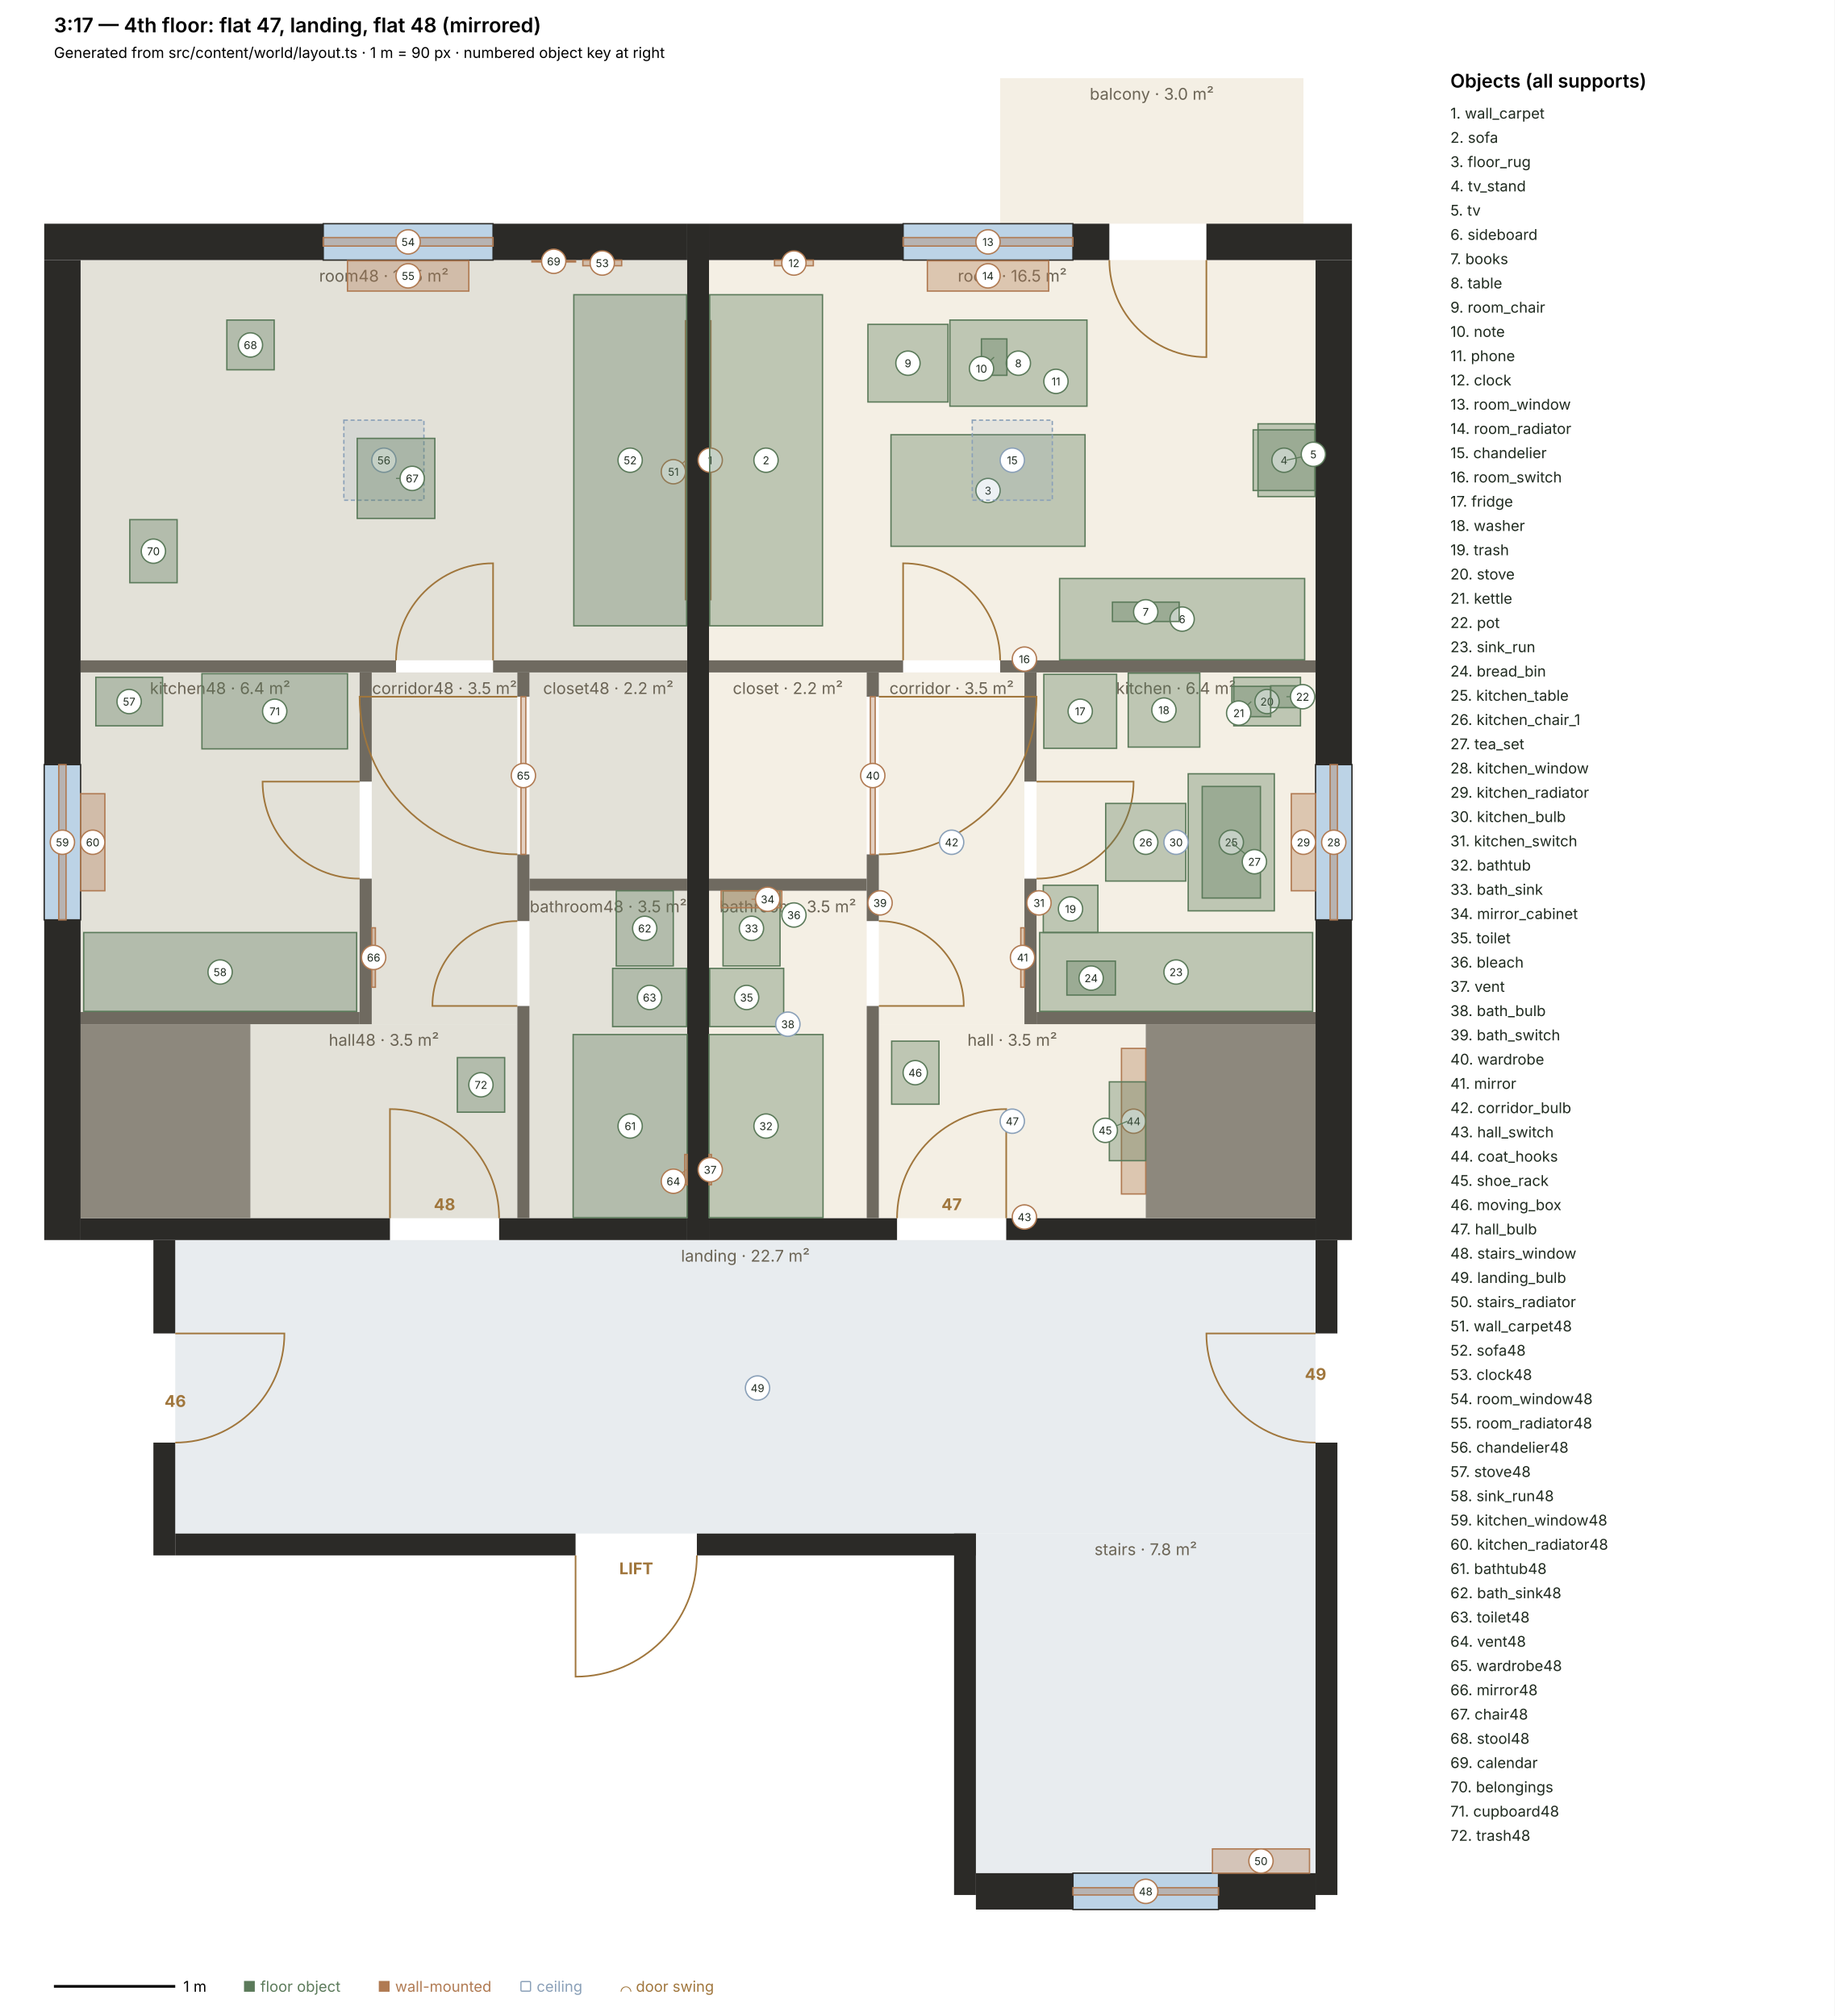
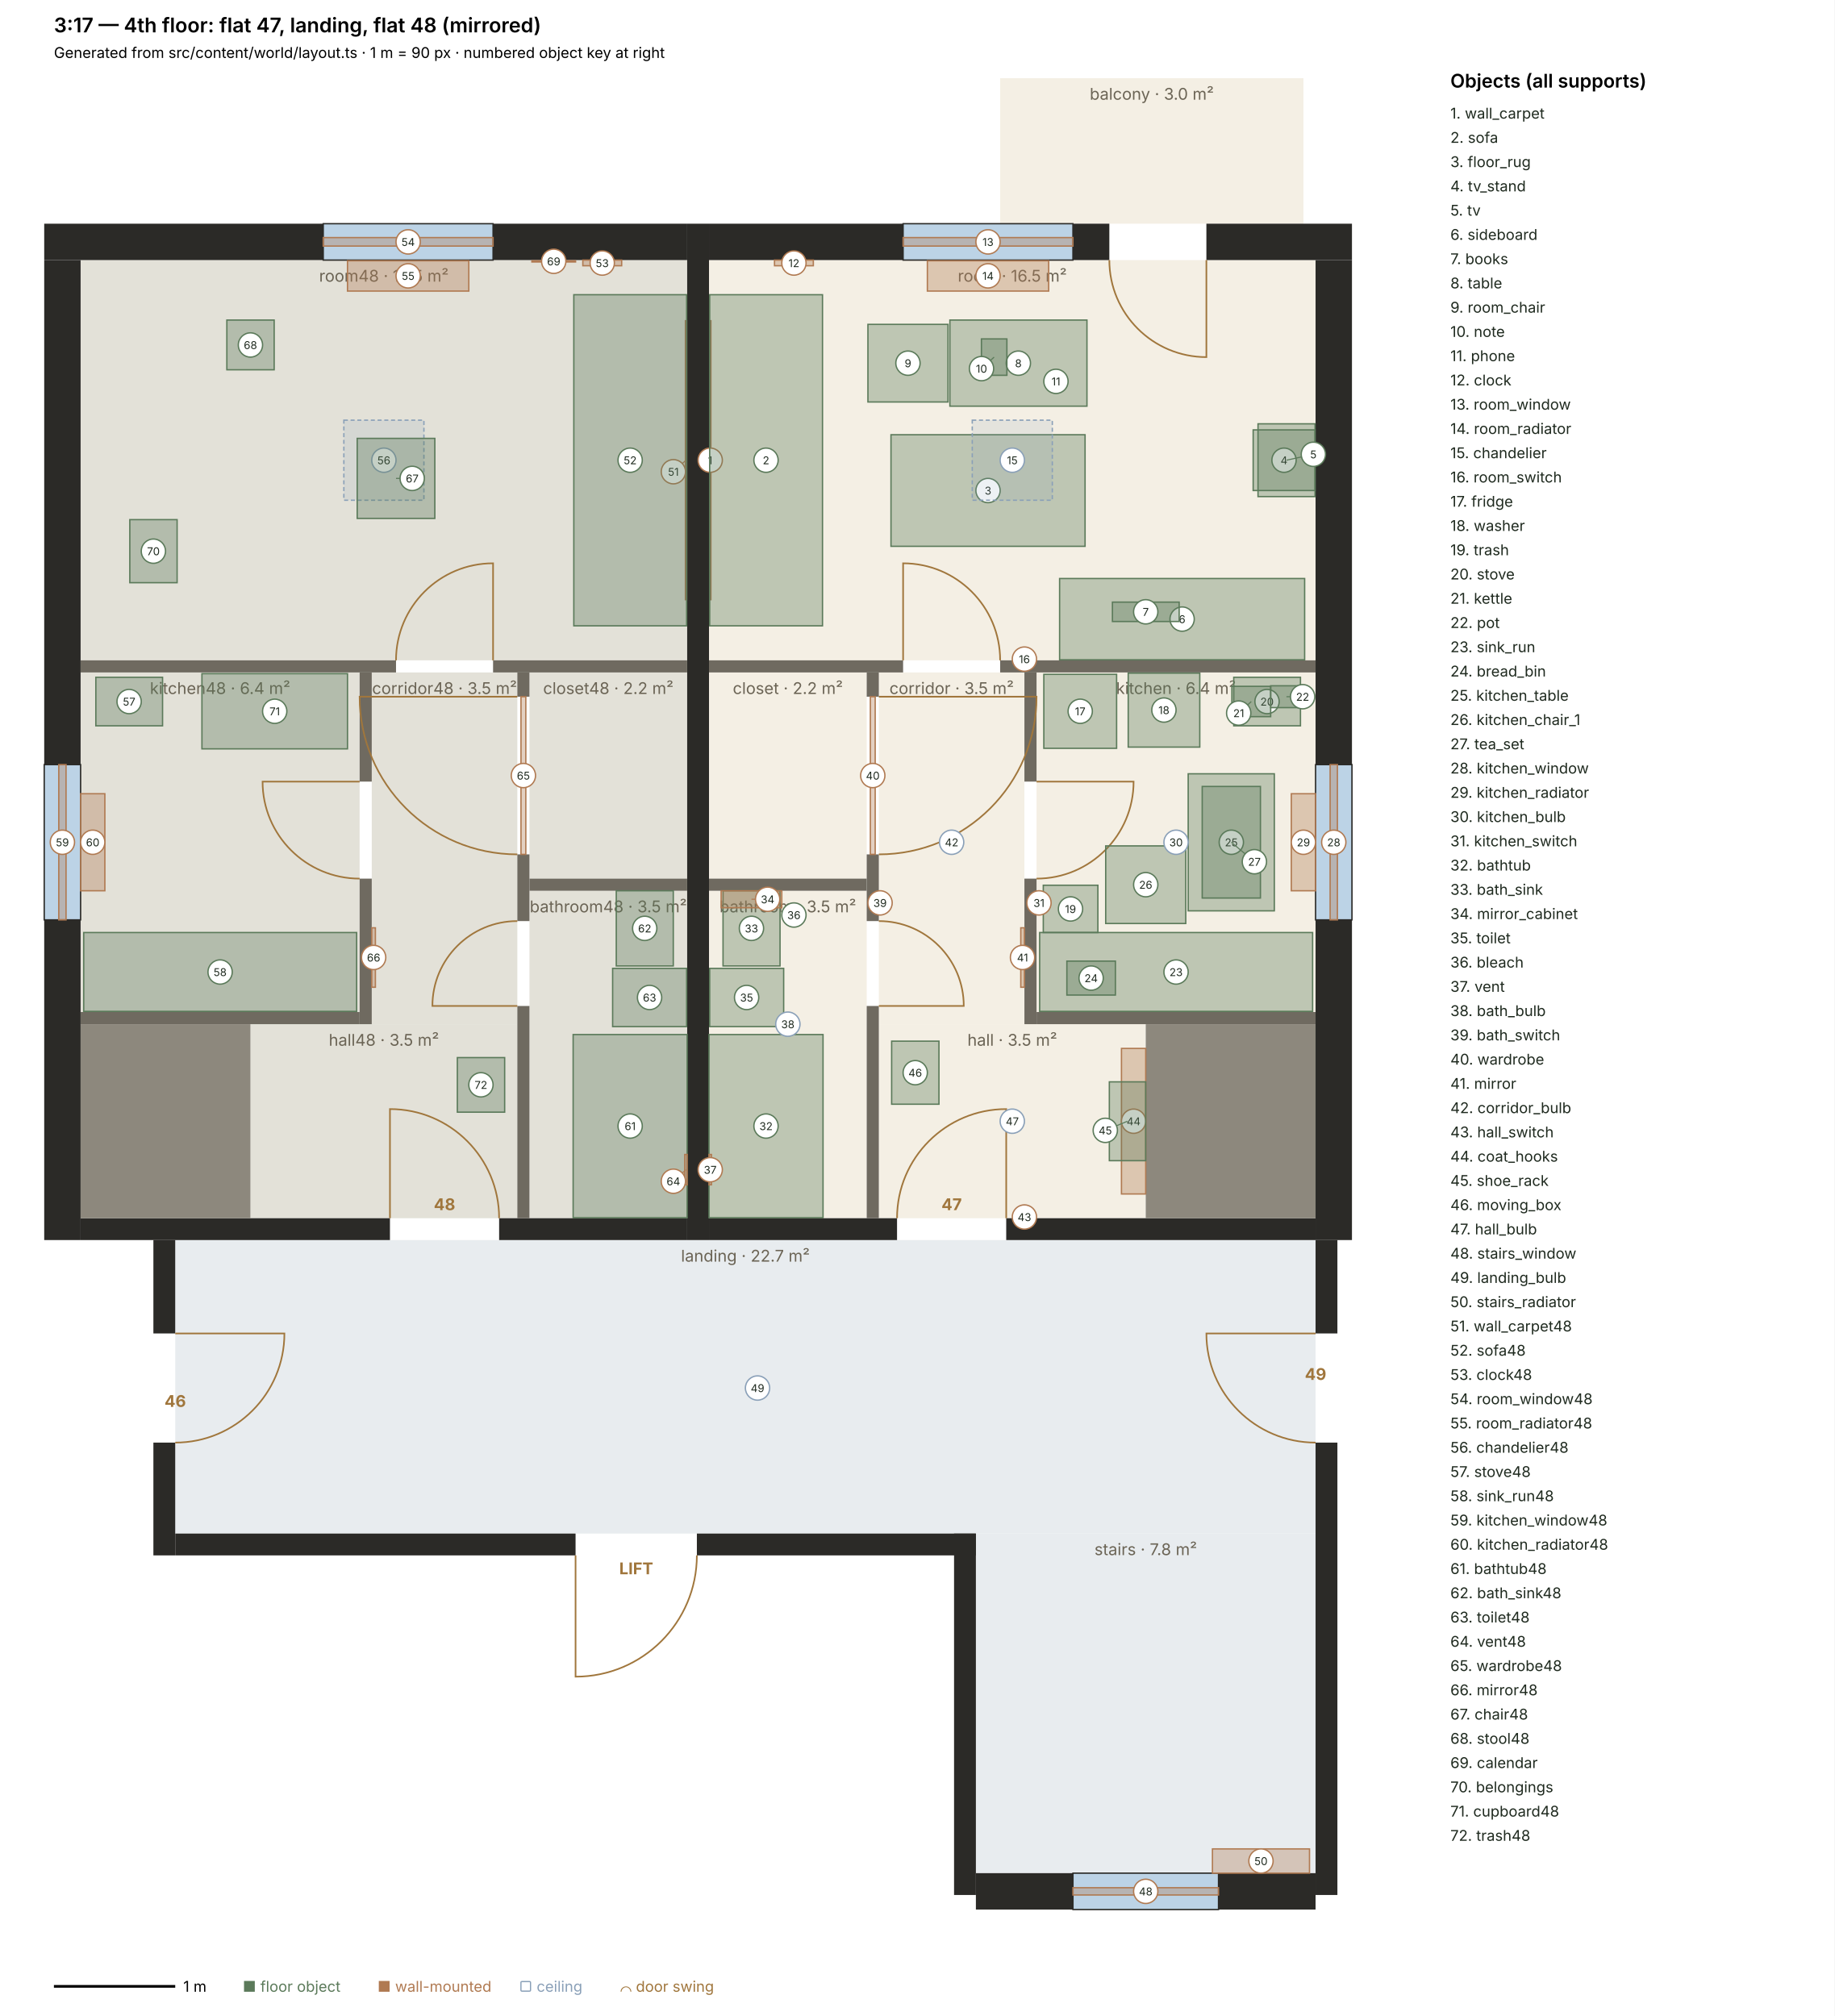
<svg xmlns="http://www.w3.org/2000/svg" width="1361" height="1496" viewBox="0 0 1361 1496" font-family="Inter, Arial, sans-serif">
  <rect width="100%" height="100%" fill="#ffffff" />
  <text x="40" y="24" font-size="15" font-weight="600">3:17 — 4th floor: flat 47, landing, flat 48 (mirrored)</text>
  <text x="40" y="43" font-size="11">Generated from src/content/world/layout.ts · 1 m = 90 px · numbered object key at right</text>
  <rect x="526" y="193" width="450" height="297" fill="#f4efe4" stroke="none" />
  <text x="751" y="209" font-size="12" text-anchor="middle" fill="#6b6455">room · 16.5 m²</text>
  <rect x="769" y="499" width="207" height="252" fill="#f4efe4" stroke="none" />
  <text x="872.5" y="515" font-size="12" text-anchor="middle" fill="#6b6455">kitchen · 6.4 m²</text>
  <rect x="526" y="661" width="117" height="243" fill="#f4efe4" stroke="none" />
  <text x="584.5" y="677" font-size="12" text-anchor="middle" fill="#6b6455">bathroom · 3.5 m²</text>
  <rect x="652" y="499" width="108" height="261" fill="#f4efe4" stroke="none" />
  <text x="706" y="515" font-size="12" text-anchor="middle" fill="#6b6455">corridor · 3.5 m²</text>
  <rect x="652" y="760" width="198" height="144" fill="#f4efe4" stroke="none" />
  <text x="751" y="776" font-size="12" text-anchor="middle" fill="#6b6455">hall · 3.5 m²</text>
  <rect x="526" y="499" width="117" height="153" fill="#f4efe4" stroke="none" />
  <text x="584.5" y="515" font-size="12" text-anchor="middle" fill="#6b6455">closet · 2.2 m²</text>
  <rect x="742" y="58" width="225" height="108" fill="#f4efe4" stroke="none" />
  <text x="854.5" y="74" font-size="12" text-anchor="middle" fill="#6b6455">balcony · 3.0 m²</text>
  <rect x="130" y="920.2" width="846" height="217.8" fill="#e8ecef" stroke="none" />
  <text x="553" y="936.2" font-size="12" text-anchor="middle" fill="#6b6455">landing · 22.7 m²</text>
  <rect x="724" y="1138" width="252" height="252" fill="#e8ecef" stroke="none" />
  <text x="850" y="1154" font-size="12" text-anchor="middle" fill="#6b6455">stairs · 7.8 m²</text>
  <rect x="59.8" y="193" width="450" height="297" fill="#e3e1d8" stroke="none" />
  <text x="284.8" y="209" font-size="12" text-anchor="middle" fill="#6b6455">room48 · 16.5 m²</text>
  <rect x="59.8" y="499" width="207" height="252" fill="#e3e1d8" stroke="none" />
  <text x="163.3" y="515" font-size="12" text-anchor="middle" fill="#6b6455">kitchen48 · 6.4 m²</text>
  <rect x="392.8" y="661" width="117" height="243" fill="#e3e1d8" stroke="none" />
  <text x="451.3" y="677" font-size="12" text-anchor="middle" fill="#6b6455">bathroom48 · 3.5 m²</text>
  <rect x="275.8" y="499" width="108" height="261" fill="#e3e1d8" stroke="none" />
  <text x="329.8" y="515" font-size="12" text-anchor="middle" fill="#6b6455">corridor48 · 3.5 m²</text>
  <rect x="185.8" y="760" width="198" height="144" fill="#e3e1d8" stroke="none" />
  <text x="284.8" y="776" font-size="12" text-anchor="middle" fill="#6b6455">hall48 · 3.5 m²</text>
  <rect x="392.8" y="499" width="117" height="153" fill="#e3e1d8" stroke="none" />
  <text x="451.3" y="515" font-size="12" text-anchor="middle" fill="#6b6455">closet48 · 2.2 m²</text>
  <rect x="526" y="166" width="144" height="27" fill="#2b2a27" />
  <rect x="670" y="166" width="126" height="27" fill="#2b2a27" />
  <rect x="796" y="166" width="27" height="27" fill="#2b2a27" />
  <rect x="895" y="166" width="108" height="27" fill="#2b2a27" />
  <rect x="670" y="166" width="126" height="27" fill="#bcd3e6" stroke="#2b2a27" stroke-width="1" />
  <rect x="509.8" y="166" width="16.2" height="754.2" fill="#2b2a27" />
  <rect x="976" y="193" width="27" height="374.4" fill="#2b2a27" />
  <rect x="976" y="567.4" width="27" height="115.2" fill="#2b2a27" />
  <rect x="976" y="682.6" width="27" height="237.6" fill="#2b2a27" />
  <rect x="976" y="567.4" width="27" height="115.2" fill="#bcd3e6" stroke="#2b2a27" stroke-width="1" />
  <rect x="526" y="904" width="139.5" height="16.2" fill="#2b2a27" />
  <rect x="746.5" y="904" width="229.5" height="16.2" fill="#2b2a27" />
  <rect x="526" y="490" width="144" height="9" fill="#6f6a60" />
  <rect x="742" y="490" width="234" height="9" fill="#6f6a60" />
  <rect x="643" y="499" width="9" height="18" fill="#6f6a60" />
  <rect x="643" y="634" width="9" height="49.5" fill="#6f6a60" />
  <rect x="643" y="746.5" width="9" height="157.5" fill="#6f6a60" />
  <rect x="760" y="499" width="9" height="81" fill="#6f6a60" />
  <rect x="760" y="652" width="9" height="108" fill="#6f6a60" />
  <rect x="526" y="652" width="117" height="9" fill="#6f6a60" />
  <rect x="769" y="751" width="207" height="9" fill="#6f6a60" />
  <rect x="850" y="760" width="126" height="144" fill="#8d887d" />
  <rect x="130" y="1138" width="297" height="16.2" fill="#2b2a27" />
  <rect x="517" y="1138" width="207" height="16.2" fill="#2b2a27" />
  <rect x="113.8" y="920.2" width="16.2" height="69.3" fill="#2b2a27" />
  <rect x="113.8" y="1070.5" width="16.2" height="83.7" fill="#2b2a27" />
  <rect x="707.8" y="1138" width="16.2" height="268.2" fill="#2b2a27" />
  <rect x="976" y="920.2" width="16.2" height="69.3" fill="#2b2a27" />
  <rect x="976" y="1070.5" width="16.2" height="335.7" fill="#2b2a27" />
  <rect x="724" y="1390" width="72" height="27" fill="#2b2a27" />
  <rect x="796" y="1390" width="108" height="27" fill="#2b2a27" />
  <rect x="904" y="1390" width="72" height="27" fill="#2b2a27" />
  <rect x="796" y="1390" width="108" height="27" fill="#bcd3e6" stroke="#2b2a27" stroke-width="1" />
  <rect x="32.8" y="193" width="27" height="374.4" fill="#2b2a27" />
  <rect x="32.8" y="567.4" width="27" height="115.2" fill="#2b2a27" />
  <rect x="32.8" y="682.6" width="27" height="237.6" fill="#2b2a27" />
  <rect x="32.8" y="567.4" width="27" height="115.2" fill="#bcd3e6" stroke="#2b2a27" stroke-width="1" />
  <rect x="59.8" y="904" width="229.5" height="16.2" fill="#2b2a27" />
  <rect x="370.3" y="904" width="139.5" height="16.2" fill="#2b2a27" />
  <rect x="59.8" y="490" width="234" height="9" fill="#6f6a60" />
  <rect x="365.8" y="490" width="144" height="9" fill="#6f6a60" />
  <rect x="383.8" y="499" width="9" height="18" fill="#6f6a60" />
  <rect x="383.8" y="634" width="9" height="49.5" fill="#6f6a60" />
  <rect x="383.8" y="746.5" width="9" height="157.5" fill="#6f6a60" />
  <rect x="266.8" y="499" width="9" height="81" fill="#6f6a60" />
  <rect x="266.8" y="652" width="9" height="108" fill="#6f6a60" />
  <rect x="392.8" y="652" width="117" height="9" fill="#6f6a60" />
  <rect x="59.8" y="751" width="207" height="9" fill="#6f6a60" />
  <rect x="59.8" y="760" width="126" height="144" fill="#8d887d" />
  <rect x="32.8" y="166" width="207" height="27" fill="#2b2a27" />
  <rect x="239.8" y="166" width="126" height="27" fill="#2b2a27" />
  <rect x="365.8" y="166" width="144" height="27" fill="#2b2a27" />
  <rect x="239.8" y="166" width="126" height="27" fill="#bcd3e6" stroke="#2b2a27" stroke-width="1" />
  <path d="M746.5 904 L746.5 823 A81 81 0 0 0 665.5 904" fill="none" stroke="#a0763c" stroke-width="1.2" />
  <text x="706" y="898" font-size="12" font-weight="700" text-anchor="middle" fill="#a0763c">47</text>
  <path d="M670 490 L670 418 A72 72 0 0 1 742 490" fill="none" stroke="#a0763c" stroke-width="1.2" />
  <path d="M769 580 L841 580 A72 72 0 0 1 769 652" fill="none" stroke="#a0763c" stroke-width="1.2" />
  <path d="M652 746.5 L715 746.5 A63 63 0 0 0 652 683.5" fill="none" stroke="#a0763c" stroke-width="1.2" />
  <path d="M652 517 L769 517 A117 117 0 0 1 652 634" fill="none" stroke="#a0763c" stroke-width="1.2" />
  <path d="M895 193 L895 265 A72 72 0 0 1 823 193" fill="none" stroke="#a0763c" stroke-width="1.2" />
  <path d="M130 989.5 L211 989.5 A81 81 0 0 1 130 1070.5" fill="none" stroke="#a0763c" stroke-width="1.2" />
  <text x="130" y="1044" font-size="12" font-weight="700" text-anchor="middle" fill="#a0763c">46</text>
  <path d="M976 989.5 L895 989.5 A81 81 0 0 0 976 1070.5" fill="none" stroke="#a0763c" stroke-width="1.2" />
  <text x="976" y="1024" font-size="12" font-weight="700" text-anchor="middle" fill="#a0763c">49</text>
  <path d="M427 1154.2 L427 1244.2 A90 90 0 0 0 517 1154.2" fill="none" stroke="#a0763c" stroke-width="1.2" />
  <text x="472" y="1168.2" font-size="12" font-weight="700" text-anchor="middle" fill="#a0763c">LIFT</text>
  <path d="M289.3 904 L289.3 823 A81 81 0 0 1 370.3 904" fill="none" stroke="#a0763c" stroke-width="1.2" />
  <text x="329.8" y="898" font-size="12" font-weight="700" text-anchor="middle" fill="#a0763c">48</text>
  <path d="M365.8 490 L365.8 418 A72 72 0 0 0 293.8 490" fill="none" stroke="#a0763c" stroke-width="1.2" />
  <path d="M266.8 580 L194.8 580 A72 72 0 0 0 266.8 652" fill="none" stroke="#a0763c" stroke-width="1.2" />
  <path d="M383.8 746.5 L320.8 746.5 A63 63 0 0 1 383.8 683.5" fill="none" stroke="#a0763c" stroke-width="1.2" />
  <path d="M383.8 517 L266.8 517 A117 117 0 0 0 383.8 634" fill="none" stroke="#a0763c" stroke-width="1.2" />
  <text x="1076" y="65" font-size="14" font-weight="600">Objects (all supports)</text>
  <rect x="526.5" y="238" width="0.9" height="207" fill="#b07a52" fill-opacity="0.35" stroke="#b07a52" stroke-width="1" />
  <line x1="526.9" y1="341.5" x2="526.9" y2="341.5" stroke="#b07a52" stroke-width="0.8" />
  <circle cx="526.9" cy="341.5" r="9" fill="#fff" stroke="#b07a52" />
  <text x="526.9" y="344.5" font-size="8" text-anchor="middle" fill="#1f2a1f">1</text>
  <text x="1076" y="88" font-size="11" fill="#1f2a1f">1. wall_carpet</text>
  <rect x="526.5" y="218.7" width="83.7" height="245.7" fill="#5b7a5a" fill-opacity="0.35" stroke="#5b7a5a" stroke-width="1" />
  <line x1="568.3" y1="341.5" x2="568.3" y2="341.5" stroke="#5b7a5a" stroke-width="0.8" />
  <circle cx="568.3" cy="341.5" r="9" fill="#fff" stroke="#5b7a5a" />
  <text x="568.3" y="344.5" font-size="8" text-anchor="middle" fill="#1f2a1f">2</text>
  <text x="1076" y="106" font-size="11" fill="#1f2a1f">2. sofa</text>
  <rect x="661" y="322.6" width="144" height="82.8" fill="#5b7a5a" fill-opacity="0.35" stroke="#5b7a5a" stroke-width="1" />
  <line x1="733" y1="364" x2="733" y2="364" stroke="#5b7a5a" stroke-width="0.8" />
  <circle cx="733" cy="364" r="9" fill="#fff" stroke="#5b7a5a" />
  <text x="733" y="367" font-size="8" text-anchor="middle" fill="#1f2a1f">3</text>
  <text x="1076" y="124" font-size="11" fill="#1f2a1f">3. floor_rug</text>
  <rect x="929.7" y="319" width="45.9" height="45" fill="#5b7a5a" fill-opacity="0.35" stroke="#5b7a5a" stroke-width="1" />
  <line x1="952.6" y1="341.5" x2="952.6" y2="341.5" stroke="#5b7a5a" stroke-width="0.8" />
  <circle cx="952.6" cy="341.5" r="9" fill="#fff" stroke="#5b7a5a" />
  <text x="952.6" y="344.5" font-size="8" text-anchor="middle" fill="#1f2a1f">4</text>
  <text x="1076" y="142" font-size="11" fill="#1f2a1f">4. tv_stand</text>
  <rect x="933.3" y="314.5" width="42.3" height="54" fill="#5b7a5a" fill-opacity="0.35" stroke="#5b7a5a" stroke-width="1" />
  <line x1="954.4" y1="341.5" x2="974.375" y2="337.119" stroke="#5b7a5a" stroke-width="0.8" />
  <circle cx="974.375" cy="337.119" r="9" fill="#fff" stroke="#5b7a5a" />
  <text x="974.375" y="340.119" font-size="8" text-anchor="middle" fill="#1f2a1f">5</text>
  <text x="1076" y="160" font-size="11" fill="#1f2a1f">5. tv</text>
  <rect x="786.1" y="429.3" width="181.8" height="60.3" fill="#5b7a5a" fill-opacity="0.35" stroke="#5b7a5a" stroke-width="1" />
  <line x1="877" y1="459.4" x2="877" y2="459.4" stroke="#5b7a5a" stroke-width="0.8" />
  <circle cx="877" cy="459.4" r="9" fill="#fff" stroke="#5b7a5a" />
  <text x="877" y="462.4" font-size="8" text-anchor="middle" fill="#1f2a1f">6</text>
  <text x="1076" y="178" font-size="11" fill="#1f2a1f">6. sideboard</text>
  <rect x="825.3" y="446.8" width="49.5" height="14.4" fill="#5b7a5a" fill-opacity="0.35" stroke="#5b7a5a" stroke-width="1" />
  <line x1="850" y1="454" x2="850" y2="454" stroke="#5b7a5a" stroke-width="0.8" />
  <circle cx="850" cy="454" r="9" fill="#fff" stroke="#5b7a5a" />
  <text x="850" y="457" font-size="8" text-anchor="middle" fill="#1f2a1f">7</text>
  <text x="1076" y="196" font-size="11" fill="#1f2a1f">7. books</text>
  <rect x="704.7" y="237.5" width="101.7" height="63.9" fill="#5b7a5a" fill-opacity="0.35" stroke="#5b7a5a" stroke-width="1" />
  <line x1="755.5" y1="269.5" x2="755.5" y2="269.5" stroke="#5b7a5a" stroke-width="0.8" />
  <circle cx="755.5" cy="269.5" r="9" fill="#fff" stroke="#5b7a5a" />
  <text x="755.5" y="272.5" font-size="8" text-anchor="middle" fill="#1f2a1f">8</text>
  <text x="1076" y="214" font-size="11" fill="#1f2a1f">8. table</text>
  <rect x="643.9" y="240.7" width="59.4" height="57.6" fill="#5b7a5a" fill-opacity="0.35" stroke="#5b7a5a" stroke-width="1" />
  <line x1="673.6" y1="269.5" x2="673.6" y2="269.5" stroke="#5b7a5a" stroke-width="0.8" />
  <circle cx="673.6" cy="269.5" r="9" fill="#fff" stroke="#5b7a5a" />
  <text x="673.6" y="272.5" font-size="8" text-anchor="middle" fill="#1f2a1f">9</text>
  <text x="1076" y="232" font-size="11" fill="#1f2a1f">9. room_chair</text>
  <rect x="728.1" y="251.5" width="18.9" height="27" fill="#5b7a5a" fill-opacity="0.35" stroke="#5b7a5a" stroke-width="1" />
  <line x1="737.5" y1="265" x2="728.172" y2="273.545" stroke="#5b7a5a" stroke-width="0.8" />
  <circle cx="728.172" cy="273.545" r="9" fill="#fff" stroke="#5b7a5a" />
  <text x="728.172" y="276.545" font-size="8" text-anchor="middle" fill="#1f2a1f">10</text>
  <text x="1076" y="250" font-size="11" fill="#1f2a1f">10. note</text>
  <rect x="780" y="276" width="6.7" height="14" fill="#5b7a5a" fill-opacity="0.35" stroke="#5b7a5a" stroke-width="1" />
  <line x1="783.4" y1="283" x2="783.4" y2="283" stroke="#5b7a5a" stroke-width="0.8" />
  <circle cx="783.4" cy="283" r="9" fill="#fff" stroke="#5b7a5a" />
  <text x="783.4" y="286" font-size="8" text-anchor="middle" fill="#1f2a1f">11</text>
  <text x="1076" y="268" font-size="11" fill="#1f2a1f">11. phone</text>
  <rect x="574.6" y="193" width="28.8" height="4.2" fill="#b07a52" fill-opacity="0.35" stroke="#b07a52" stroke-width="1" />
  <line x1="589" y1="195.2" x2="589" y2="195.2" stroke="#b07a52" stroke-width="0.8" />
  <circle cx="589" cy="195.2" r="9" fill="#fff" stroke="#b07a52" />
  <text x="589" y="198.2" font-size="8" text-anchor="middle" fill="#1f2a1f">12</text>
  <text x="1076" y="286" font-size="11" fill="#1f2a1f">12. clock</text>
  <rect x="670" y="176.3" width="126" height="6.3" fill="#b07a52" fill-opacity="0.35" stroke="#b07a52" stroke-width="1" />
  <line x1="733" y1="179.5" x2="733" y2="179.5" stroke="#b07a52" stroke-width="0.8" />
  <circle cx="733" cy="179.5" r="9" fill="#fff" stroke="#b07a52" />
  <text x="733" y="182.5" font-size="8" text-anchor="middle" fill="#1f2a1f">13</text>
  <text x="1076" y="304" font-size="11" fill="#1f2a1f">13. room_window</text>
  <rect x="688" y="193.5" width="90" height="22.5" fill="#b07a52" fill-opacity="0.35" stroke="#b07a52" stroke-width="1" />
  <line x1="733" y1="204.7" x2="733" y2="204.7" stroke="#b07a52" stroke-width="0.8" />
  <circle cx="733" cy="204.7" r="9" fill="#fff" stroke="#b07a52" />
  <text x="733" y="207.7" font-size="8" text-anchor="middle" fill="#1f2a1f">14</text>
  <text x="1076" y="322" font-size="11" fill="#1f2a1f">14. room_radiator</text>
  <rect x="721.3" y="311.8" width="59.4" height="59.4" fill="#8aa0b8" fill-opacity="0.15" stroke="#8aa0b8" stroke-width="1" stroke-dasharray="3 2" />
  <line x1="751" y1="341.5" x2="751" y2="341.5" stroke="#8aa0b8" stroke-width="0.8" />
  <circle cx="751" cy="341.5" r="9" fill="#fff" stroke="#8aa0b8" />
  <text x="751" y="344.5" font-size="8" text-anchor="middle" fill="#1f2a1f">15</text>
  <text x="1076" y="340" font-size="11" fill="#1f2a1f">15. chandelier</text>
  <rect x="756.9" y="487.3" width="6.3" height="3.6" fill="#b07a52" fill-opacity="0.35" stroke="#b07a52" stroke-width="1" />
  <line x1="760" y1="489.1" x2="760" y2="489.1" stroke="#b07a52" stroke-width="0.8" />
  <circle cx="760" cy="489.1" r="9" fill="#fff" stroke="#b07a52" />
  <text x="760" y="492.1" font-size="8" text-anchor="middle" fill="#1f2a1f">16</text>
  <text x="1076" y="358" font-size="11" fill="#1f2a1f">16. room_switch</text>
  <rect x="774.4" y="500.4" width="54" height="54.9" fill="#5b7a5a" fill-opacity="0.35" stroke="#5b7a5a" stroke-width="1" />
  <line x1="801.4" y1="527.8" x2="801.4" y2="527.8" stroke="#5b7a5a" stroke-width="0.8" />
  <circle cx="801.4" cy="527.8" r="9" fill="#fff" stroke="#5b7a5a" />
  <text x="801.4" y="530.8" font-size="8" text-anchor="middle" fill="#1f2a1f">17</text>
  <text x="1076" y="376" font-size="11" fill="#1f2a1f">17. fridge</text>
  <rect x="837" y="499.5" width="53.1" height="54.9" fill="#5b7a5a" fill-opacity="0.35" stroke="#5b7a5a" stroke-width="1" />
  <line x1="863.5" y1="526.9" x2="863.5" y2="526.9" stroke="#5b7a5a" stroke-width="0.8" />
  <circle cx="863.5" cy="526.9" r="9" fill="#fff" stroke="#5b7a5a" />
  <text x="863.5" y="529.9" font-size="8" text-anchor="middle" fill="#1f2a1f">18</text>
  <text x="1076" y="394" font-size="11" fill="#1f2a1f">18. washer</text>
  <rect x="774" y="656.9" width="40.5" height="35.1" fill="#5b7a5a" fill-opacity="0.35" stroke="#5b7a5a" stroke-width="1" />
  <line x1="794.2" y1="674.5" x2="794.2" y2="674.5" stroke="#5b7a5a" stroke-width="0.8" />
  <circle cx="794.2" cy="674.5" r="9" fill="#fff" stroke="#5b7a5a" />
  <text x="794.2" y="677.5" font-size="8" text-anchor="middle" fill="#1f2a1f">19</text>
  <text x="1076" y="412" font-size="11" fill="#1f2a1f">19. trash</text>
  <rect x="915.3" y="502.6" width="49.5" height="36" fill="#5b7a5a" fill-opacity="0.35" stroke="#5b7a5a" stroke-width="1" />
  <line x1="940" y1="520.6" x2="940" y2="520.6" stroke="#5b7a5a" stroke-width="0.8" />
  <circle cx="940" cy="520.6" r="9" fill="#fff" stroke="#5b7a5a" />
  <text x="940" y="523.6" font-size="8" text-anchor="middle" fill="#1f2a1f">20</text>
  <text x="1076" y="430" font-size="11" fill="#1f2a1f">20. stove</text>
  <rect x="913.9" y="509.3" width="28.8" height="22.5" fill="#5b7a5a" fill-opacity="0.35" stroke="#5b7a5a" stroke-width="1" />
  <line x1="928.3" y1="520.6" x2="918.972" y2="529.145" stroke="#5b7a5a" stroke-width="0.8" />
  <circle cx="918.972" cy="529.145" r="9" fill="#fff" stroke="#5b7a5a" />
  <text x="918.972" y="532.145" font-size="8" text-anchor="middle" fill="#1f2a1f">21</text>
  <text x="1076" y="448" font-size="11" fill="#1f2a1f">21. kettle</text>
  <rect x="942.7" y="508.9" width="23.4" height="16.2" fill="#5b7a5a" fill-opacity="0.35" stroke="#5b7a5a" stroke-width="1" />
  <line x1="954.4" y1="517" x2="966.4" y2="517" stroke="#5b7a5a" stroke-width="0.8" />
  <circle cx="966.4" cy="517" r="9" fill="#fff" stroke="#5b7a5a" />
  <text x="966.4" y="520" font-size="8" text-anchor="middle" fill="#1f2a1f">22</text>
  <text x="1076" y="466" font-size="11" fill="#1f2a1f">22. pot</text>
  <rect x="771.3" y="692" width="202.5" height="58.5" fill="#5b7a5a" fill-opacity="0.35" stroke="#5b7a5a" stroke-width="1" />
  <line x1="872.5" y1="721.3" x2="872.5" y2="721.3" stroke="#5b7a5a" stroke-width="0.8" />
  <circle cx="872.5" cy="721.3" r="9" fill="#fff" stroke="#5b7a5a" />
  <text x="872.5" y="724.3" font-size="8" text-anchor="middle" fill="#1f2a1f">23</text>
  <text x="1076" y="484" font-size="11" fill="#1f2a1f">23. sink_run</text>
  <rect x="791.5" y="713.2" width="36" height="25.2" fill="#5b7a5a" fill-opacity="0.35" stroke="#5b7a5a" stroke-width="1" />
  <line x1="809.5" y1="725.8" x2="809.5" y2="725.8" stroke="#5b7a5a" stroke-width="0.8" />
  <circle cx="809.5" cy="725.8" r="9" fill="#fff" stroke="#5b7a5a" />
  <text x="809.5" y="728.8" font-size="8" text-anchor="middle" fill="#1f2a1f">24</text>
  <text x="1076" y="502" font-size="11" fill="#1f2a1f">24. bread_bin</text>
  <rect x="881.5" y="574.2" width="63.9" height="101.7" fill="#5b7a5a" fill-opacity="0.35" stroke="#5b7a5a" stroke-width="1" />
  <line x1="913.5" y1="625" x2="913.5" y2="625" stroke="#5b7a5a" stroke-width="0.8" />
  <circle cx="913.5" cy="625" r="9" fill="#fff" stroke="#5b7a5a" />
  <text x="913.5" y="628" font-size="8" text-anchor="middle" fill="#1f2a1f">25</text>
  <text x="1076" y="520" font-size="11" fill="#1f2a1f">25. kitchen_table</text>
-   <rect x="820.3" y="596.2" width="59.4" height="57.6" fill="#5b7a5a" fill-opacity="0.35" stroke="#5b7a5a" stroke-width="1" />
-   <line x1="850" y1="625" x2="850" y2="625" stroke="#5b7a5a" stroke-width="0.8" />
-   <circle cx="850" cy="625" r="9" fill="#fff" stroke="#5b7a5a" />
-   <text x="850" y="628" font-size="8" text-anchor="middle" fill="#1f2a1f">26</text>
+   <rect x="820.3" y="627.7" width="59.4" height="57.6" fill="#5b7a5a" fill-opacity="0.35" stroke="#5b7a5a" stroke-width="1" />
+   <line x1="850" y1="656.5" x2="850" y2="656.5" stroke="#5b7a5a" stroke-width="0.8" />
+   <circle cx="850" cy="656.5" r="9" fill="#fff" stroke="#5b7a5a" />
+   <text x="850" y="659.5" font-size="8" text-anchor="middle" fill="#1f2a1f">26</text>
  <text x="1076" y="538" font-size="11" fill="#1f2a1f">26. kitchen_chair_1</text>
  <rect x="891.9" y="583.6" width="43.2" height="82.8" fill="#5b7a5a" fill-opacity="0.35" stroke="#5b7a5a" stroke-width="1" />
  <line x1="913.5" y1="625" x2="930.62" y2="639.446" stroke="#5b7a5a" stroke-width="0.8" />
  <circle cx="930.62" cy="639.446" r="9" fill="#fff" stroke="#5b7a5a" />
  <text x="930.62" y="642.446" font-size="8" text-anchor="middle" fill="#1f2a1f">27</text>
  <text x="1076" y="556" font-size="11" fill="#1f2a1f">27. tea_set</text>
  <rect x="986.8" y="567.4" width="5.4" height="115.2" fill="#b07a52" fill-opacity="0.35" stroke="#b07a52" stroke-width="1" />
  <line x1="989.5" y1="625" x2="989.5" y2="625" stroke="#b07a52" stroke-width="0.8" />
  <circle cx="989.5" cy="625" r="9" fill="#fff" stroke="#b07a52" />
  <text x="989.5" y="628" font-size="8" text-anchor="middle" fill="#1f2a1f">28</text>
  <text x="1076" y="574" font-size="11" fill="#1f2a1f">28. kitchen_window</text>
  <rect x="958" y="589" width="18" height="72" fill="#b07a52" fill-opacity="0.35" stroke="#b07a52" stroke-width="1" />
  <line x1="967" y1="625" x2="967" y2="625" stroke="#b07a52" stroke-width="0.8" />
  <circle cx="967" cy="625" r="9" fill="#fff" stroke="#b07a52" />
  <text x="967" y="628" font-size="8" text-anchor="middle" fill="#1f2a1f">29</text>
  <text x="1076" y="592" font-size="11" fill="#1f2a1f">29. kitchen_radiator</text>
  <rect x="867.1" y="619.6" width="10.8" height="10.8" fill="#8aa0b8" fill-opacity="0.15" stroke="#8aa0b8" stroke-width="1" stroke-dasharray="3 2" />
  <line x1="872.5" y1="625" x2="872.5" y2="625" stroke="#8aa0b8" stroke-width="0.8" />
  <circle cx="872.5" cy="625" r="9" fill="#fff" stroke="#8aa0b8" />
  <text x="872.5" y="628" font-size="8" text-anchor="middle" fill="#1f2a1f">30</text>
  <text x="1076" y="610" font-size="11" fill="#1f2a1f">30. kitchen_bulb</text>
  <rect x="769" y="666.9" width="3.6" height="6.3" fill="#b07a52" fill-opacity="0.35" stroke="#b07a52" stroke-width="1" />
  <line x1="770.8" y1="670" x2="770.8" y2="670" stroke="#b07a52" stroke-width="0.8" />
  <circle cx="770.8" cy="670" r="9" fill="#fff" stroke="#b07a52" />
  <text x="770.8" y="673" font-size="8" text-anchor="middle" fill="#1f2a1f">31</text>
  <text x="1076" y="628" font-size="11" fill="#1f2a1f">31. kitchen_switch</text>
  <rect x="526" y="767.7" width="84.6" height="135.9" fill="#5b7a5a" fill-opacity="0.35" stroke="#5b7a5a" stroke-width="1" />
  <line x1="568.3" y1="835.6" x2="568.3" y2="835.6" stroke="#5b7a5a" stroke-width="0.8" />
  <circle cx="568.3" cy="835.6" r="9" fill="#fff" stroke="#5b7a5a" />
  <text x="568.3" y="838.6" font-size="8" text-anchor="middle" fill="#1f2a1f">32</text>
  <text x="1076" y="646" font-size="11" fill="#1f2a1f">32. bathtub</text>
  <rect x="536.4" y="661" width="42.3" height="55.8" fill="#5b7a5a" fill-opacity="0.35" stroke="#5b7a5a" stroke-width="1" />
  <line x1="557.5" y1="688.9" x2="557.5" y2="688.9" stroke="#5b7a5a" stroke-width="0.8" />
  <circle cx="557.5" cy="688.9" r="9" fill="#fff" stroke="#5b7a5a" />
  <text x="557.5" y="691.9" font-size="8" text-anchor="middle" fill="#1f2a1f">33</text>
  <text x="1076" y="664" font-size="11" fill="#1f2a1f">33. bath_sink</text>
  <rect x="535" y="661" width="45" height="12.6" fill="#b07a52" fill-opacity="0.35" stroke="#b07a52" stroke-width="1" />
  <line x1="557.5" y1="667.3" x2="569.5" y2="667.3" stroke="#b07a52" stroke-width="0.8" />
  <circle cx="569.5" cy="667.3" r="9" fill="#fff" stroke="#b07a52" />
  <text x="569.5" y="670.3" font-size="8" text-anchor="middle" fill="#1f2a1f">34</text>
  <text x="1076" y="682" font-size="11" fill="#1f2a1f">34. mirror_cabinet</text>
  <rect x="526.5" y="718.6" width="54.9" height="43.2" fill="#5b7a5a" fill-opacity="0.35" stroke="#5b7a5a" stroke-width="1" />
  <line x1="553.9" y1="740.2" x2="553.9" y2="740.2" stroke="#5b7a5a" stroke-width="0.8" />
  <circle cx="553.9" cy="740.2" r="9" fill="#fff" stroke="#5b7a5a" />
  <text x="553.9" y="743.2" font-size="8" text-anchor="middle" fill="#1f2a1f">35</text>
  <text x="1076" y="700" font-size="11" fill="#1f2a1f">35. toilet</text>
  <rect x="585" y="676.3" width="8.1" height="5.4" fill="#5b7a5a" fill-opacity="0.35" stroke="#5b7a5a" stroke-width="1" />
  <line x1="589" y1="679" x2="589" y2="679" stroke="#5b7a5a" stroke-width="0.8" />
  <circle cx="589" cy="679" r="9" fill="#fff" stroke="#5b7a5a" />
  <text x="589" y="682" font-size="8" text-anchor="middle" fill="#1f2a1f">36</text>
  <text x="1076" y="718" font-size="11" fill="#1f2a1f">36. bleach</text>
  <rect x="526" y="856.7" width="1.8" height="22.5" fill="#b07a52" fill-opacity="0.35" stroke="#b07a52" stroke-width="1" />
  <line x1="526.9" y1="868" x2="526.9" y2="868" stroke="#b07a52" stroke-width="0.8" />
  <circle cx="526.9" cy="868" r="9" fill="#fff" stroke="#b07a52" />
  <text x="526.9" y="871" font-size="8" text-anchor="middle" fill="#1f2a1f">37</text>
  <text x="1076" y="736" font-size="11" fill="#1f2a1f">37. vent</text>
  <rect x="580" y="755.5" width="9" height="9" fill="#8aa0b8" fill-opacity="0.15" stroke="#8aa0b8" stroke-width="1" stroke-dasharray="3 2" />
  <line x1="584.5" y1="760" x2="584.5" y2="760" stroke="#8aa0b8" stroke-width="0.8" />
  <circle cx="584.5" cy="760" r="9" fill="#fff" stroke="#8aa0b8" />
  <text x="584.5" y="763" font-size="8" text-anchor="middle" fill="#1f2a1f">38</text>
  <text x="1076" y="754" font-size="11" fill="#1f2a1f">38. bath_bulb</text>
  <rect x="651.1" y="666.9" width="3.6" height="6.3" fill="#b07a52" fill-opacity="0.35" stroke="#b07a52" stroke-width="1" />
  <line x1="652.9" y1="670" x2="652.9" y2="670" stroke="#b07a52" stroke-width="0.8" />
  <circle cx="652.9" cy="670" r="9" fill="#fff" stroke="#b07a52" />
  <text x="652.9" y="673" font-size="8" text-anchor="middle" fill="#1f2a1f">39</text>
  <text x="1076" y="772" font-size="11" fill="#1f2a1f">39. bath_switch</text>
  <rect x="645.7" y="517" width="3.6" height="117" fill="#b07a52" fill-opacity="0.35" stroke="#b07a52" stroke-width="1" />
  <line x1="647.5" y1="575.5" x2="647.5" y2="575.5" stroke="#b07a52" stroke-width="0.8" />
  <circle cx="647.5" cy="575.5" r="9" fill="#fff" stroke="#b07a52" />
  <text x="647.5" y="578.5" font-size="8" text-anchor="middle" fill="#1f2a1f">40</text>
  <text x="1076" y="790" font-size="11" fill="#1f2a1f">40. wardrobe</text>
  <rect x="757.3" y="688.5" width="2.7" height="44.1" fill="#b07a52" fill-opacity="0.35" stroke="#b07a52" stroke-width="1" />
  <line x1="758.6" y1="710.5" x2="758.6" y2="710.5" stroke="#b07a52" stroke-width="0.8" />
  <circle cx="758.6" cy="710.5" r="9" fill="#fff" stroke="#b07a52" />
  <text x="758.6" y="713.5" font-size="8" text-anchor="middle" fill="#1f2a1f">41</text>
  <text x="1076" y="808" font-size="11" fill="#1f2a1f">41. mirror</text>
  <rect x="701.5" y="620.5" width="9" height="9" fill="#8aa0b8" fill-opacity="0.15" stroke="#8aa0b8" stroke-width="1" stroke-dasharray="3 2" />
  <line x1="706" y1="625" x2="706" y2="625" stroke="#8aa0b8" stroke-width="0.8" />
  <circle cx="706" cy="625" r="9" fill="#fff" stroke="#8aa0b8" />
  <text x="706" y="628" font-size="8" text-anchor="middle" fill="#1f2a1f">42</text>
  <text x="1076" y="826" font-size="11" fill="#1f2a1f">42. corridor_bulb</text>
  <rect x="756.9" y="901.3" width="6.3" height="3.6" fill="#b07a52" fill-opacity="0.35" stroke="#b07a52" stroke-width="1" />
  <line x1="760" y1="903.1" x2="760" y2="903.1" stroke="#b07a52" stroke-width="0.8" />
  <circle cx="760" cy="903.1" r="9" fill="#fff" stroke="#b07a52" />
  <text x="760" y="906.1" font-size="8" text-anchor="middle" fill="#1f2a1f">43</text>
  <text x="1076" y="844" font-size="11" fill="#1f2a1f">43. hall_switch</text>
  <rect x="832" y="778" width="18" height="108" fill="#b07a52" fill-opacity="0.35" stroke="#b07a52" stroke-width="1" />
  <line x1="841" y1="832" x2="841" y2="832" stroke="#b07a52" stroke-width="0.8" />
  <circle cx="841" cy="832" r="9" fill="#fff" stroke="#b07a52" />
  <text x="841" y="835" font-size="8" text-anchor="middle" fill="#1f2a1f">44</text>
  <text x="1076" y="862" font-size="11" fill="#1f2a1f">44. coat_hooks</text>
  <rect x="823" y="802.8" width="27" height="58.5" fill="#5b7a5a" fill-opacity="0.35" stroke="#5b7a5a" stroke-width="1" />
  <line x1="836.5" y1="832" x2="819.998" y2="838.805" stroke="#5b7a5a" stroke-width="0.8" />
  <circle cx="819.998" cy="838.805" r="9" fill="#fff" stroke="#5b7a5a" />
  <text x="819.998" y="841.805" font-size="8" text-anchor="middle" fill="#1f2a1f">45</text>
  <text x="1076" y="880" font-size="11" fill="#1f2a1f">45. shoe_rack</text>
  <rect x="661.5" y="772.6" width="35.1" height="46.8" fill="#5b7a5a" fill-opacity="0.35" stroke="#5b7a5a" stroke-width="1" />
  <line x1="679" y1="796" x2="679" y2="796" stroke="#5b7a5a" stroke-width="0.8" />
  <circle cx="679" cy="796" r="9" fill="#fff" stroke="#5b7a5a" />
  <text x="679" y="799" font-size="8" text-anchor="middle" fill="#1f2a1f">46</text>
  <text x="1076" y="898" font-size="11" fill="#1f2a1f">46. moving_box</text>
  <rect x="746.5" y="827.5" width="9" height="9" fill="#8aa0b8" fill-opacity="0.15" stroke="#8aa0b8" stroke-width="1" stroke-dasharray="3 2" />
  <line x1="751" y1="832" x2="751" y2="832" stroke="#8aa0b8" stroke-width="0.8" />
  <circle cx="751" cy="832" r="9" fill="#fff" stroke="#8aa0b8" />
  <text x="751" y="835" font-size="8" text-anchor="middle" fill="#1f2a1f">47</text>
  <text x="1076" y="916" font-size="11" fill="#1f2a1f">47. hall_bulb</text>
  <rect x="796" y="1400.8" width="108" height="5.4" fill="#b07a52" fill-opacity="0.35" stroke="#b07a52" stroke-width="1" />
  <line x1="850" y1="1403.5" x2="850" y2="1403.5" stroke="#b07a52" stroke-width="0.8" />
  <circle cx="850" cy="1403.5" r="9" fill="#fff" stroke="#b07a52" />
  <text x="850" y="1406.5" font-size="8" text-anchor="middle" fill="#1f2a1f">48</text>
  <text x="1076" y="934" font-size="11" fill="#1f2a1f">48. stairs_window</text>
  <rect x="557.5" y="1025.5" width="9" height="9" fill="#8aa0b8" fill-opacity="0.15" stroke="#8aa0b8" stroke-width="1" stroke-dasharray="3 2" />
  <line x1="562" y1="1030" x2="562" y2="1030" stroke="#8aa0b8" stroke-width="0.8" />
  <circle cx="562" cy="1030" r="9" fill="#fff" stroke="#8aa0b8" />
  <text x="562" y="1033" font-size="8" text-anchor="middle" fill="#1f2a1f">49</text>
  <text x="1076" y="952" font-size="11" fill="#1f2a1f">49. landing_bulb</text>
  <rect x="899.5" y="1372" width="72" height="18" fill="#b07a52" fill-opacity="0.35" stroke="#b07a52" stroke-width="1" />
  <line x1="935.5" y1="1381" x2="935.5" y2="1381" stroke="#b07a52" stroke-width="0.8" />
  <circle cx="935.5" cy="1381" r="9" fill="#fff" stroke="#b07a52" />
  <text x="935.5" y="1384" font-size="8" text-anchor="middle" fill="#1f2a1f">50</text>
  <text x="1076" y="970" font-size="11" fill="#1f2a1f">50. stairs_radiator</text>
  <rect x="508.5" y="238" width="0.9" height="207" fill="#b07a52" fill-opacity="0.35" stroke="#b07a52" stroke-width="1" />
  <line x1="508.9" y1="341.5" x2="499.572" y2="350.045" stroke="#b07a52" stroke-width="0.8" />
  <circle cx="499.572" cy="350.045" r="9" fill="#fff" stroke="#b07a52" />
  <text x="499.572" y="353.045" font-size="8" text-anchor="middle" fill="#1f2a1f">51</text>
  <text x="1076" y="988" font-size="11" fill="#1f2a1f">51. wall_carpet48</text>
  <rect x="425.7" y="218.7" width="83.7" height="245.7" fill="#5b7a5a" fill-opacity="0.35" stroke="#5b7a5a" stroke-width="1" />
  <line x1="467.5" y1="341.5" x2="467.5" y2="341.5" stroke="#5b7a5a" stroke-width="0.8" />
  <circle cx="467.5" cy="341.5" r="9" fill="#fff" stroke="#5b7a5a" />
  <text x="467.5" y="344.5" font-size="8" text-anchor="middle" fill="#1f2a1f">52</text>
  <text x="1076" y="1006" font-size="11" fill="#1f2a1f">52. sofa48</text>
  <rect x="432.4" y="193" width="28.8" height="4.2" fill="#b07a52" fill-opacity="0.35" stroke="#b07a52" stroke-width="1" />
  <line x1="446.8" y1="195.2" x2="446.8" y2="195.2" stroke="#b07a52" stroke-width="0.8" />
  <circle cx="446.8" cy="195.2" r="9" fill="#fff" stroke="#b07a52" />
  <text x="446.8" y="198.2" font-size="8" text-anchor="middle" fill="#1f2a1f">53</text>
  <text x="1076" y="1024" font-size="11" fill="#1f2a1f">53. clock48</text>
  <rect x="239.8" y="176.3" width="126" height="6.3" fill="#b07a52" fill-opacity="0.35" stroke="#b07a52" stroke-width="1" />
  <line x1="302.8" y1="179.5" x2="302.8" y2="179.5" stroke="#b07a52" stroke-width="0.8" />
  <circle cx="302.8" cy="179.5" r="9" fill="#fff" stroke="#b07a52" />
  <text x="302.8" y="182.5" font-size="8" text-anchor="middle" fill="#1f2a1f">54</text>
  <text x="1076" y="1042" font-size="11" fill="#1f2a1f">54. room_window48</text>
  <rect x="257.8" y="193.5" width="90" height="22.5" fill="#b07a52" fill-opacity="0.35" stroke="#b07a52" stroke-width="1" />
  <line x1="302.8" y1="204.7" x2="302.8" y2="204.7" stroke="#b07a52" stroke-width="0.8" />
  <circle cx="302.8" cy="204.7" r="9" fill="#fff" stroke="#b07a52" />
  <text x="302.8" y="207.7" font-size="8" text-anchor="middle" fill="#1f2a1f">55</text>
  <text x="1076" y="1060" font-size="11" fill="#1f2a1f">55. room_radiator48</text>
  <rect x="255.1" y="311.8" width="59.4" height="59.4" fill="#8aa0b8" fill-opacity="0.15" stroke="#8aa0b8" stroke-width="1" stroke-dasharray="3 2" />
  <line x1="284.8" y1="341.5" x2="284.8" y2="341.5" stroke="#8aa0b8" stroke-width="0.8" />
  <circle cx="284.8" cy="341.5" r="9" fill="#fff" stroke="#8aa0b8" />
  <text x="284.8" y="344.5" font-size="8" text-anchor="middle" fill="#1f2a1f">56</text>
  <text x="1076" y="1078" font-size="11" fill="#1f2a1f">56. chandelier48</text>
  <rect x="71.1" y="502.6" width="49.5" height="36" fill="#5b7a5a" fill-opacity="0.35" stroke="#5b7a5a" stroke-width="1" />
  <line x1="95.8" y1="520.6" x2="95.8" y2="520.6" stroke="#5b7a5a" stroke-width="0.8" />
  <circle cx="95.8" cy="520.6" r="9" fill="#fff" stroke="#5b7a5a" />
  <text x="95.8" y="523.6" font-size="8" text-anchor="middle" fill="#1f2a1f">57</text>
  <text x="1076" y="1096" font-size="11" fill="#1f2a1f">57. stove48</text>
  <rect x="62.1" y="692" width="202.5" height="58.5" fill="#5b7a5a" fill-opacity="0.35" stroke="#5b7a5a" stroke-width="1" />
  <line x1="163.3" y1="721.3" x2="163.3" y2="721.3" stroke="#5b7a5a" stroke-width="0.8" />
  <circle cx="163.3" cy="721.3" r="9" fill="#fff" stroke="#5b7a5a" />
  <text x="163.3" y="724.3" font-size="8" text-anchor="middle" fill="#1f2a1f">58</text>
  <text x="1076" y="1114" font-size="11" fill="#1f2a1f">58. sink_run48</text>
  <rect x="43.6" y="567.4" width="5.4" height="115.2" fill="#b07a52" fill-opacity="0.35" stroke="#b07a52" stroke-width="1" />
  <line x1="46.3" y1="625" x2="46.3" y2="625" stroke="#b07a52" stroke-width="0.8" />
  <circle cx="46.3" cy="625" r="9" fill="#fff" stroke="#b07a52" />
  <text x="46.3" y="628" font-size="8" text-anchor="middle" fill="#1f2a1f">59</text>
  <text x="1076" y="1132" font-size="11" fill="#1f2a1f">59. kitchen_window48</text>
  <rect x="59.8" y="589" width="18" height="72" fill="#b07a52" fill-opacity="0.35" stroke="#b07a52" stroke-width="1" />
  <line x1="68.8" y1="625" x2="68.8" y2="625" stroke="#b07a52" stroke-width="0.8" />
  <circle cx="68.8" cy="625" r="9" fill="#fff" stroke="#b07a52" />
  <text x="68.8" y="628" font-size="8" text-anchor="middle" fill="#1f2a1f">60</text>
  <text x="1076" y="1150" font-size="11" fill="#1f2a1f">60. kitchen_radiator48</text>
  <rect x="425.2" y="767.7" width="84.6" height="135.9" fill="#5b7a5a" fill-opacity="0.35" stroke="#5b7a5a" stroke-width="1" />
  <line x1="467.5" y1="835.6" x2="467.5" y2="835.6" stroke="#5b7a5a" stroke-width="0.8" />
  <circle cx="467.5" cy="835.6" r="9" fill="#fff" stroke="#5b7a5a" />
  <text x="467.5" y="838.6" font-size="8" text-anchor="middle" fill="#1f2a1f">61</text>
  <text x="1076" y="1168" font-size="11" fill="#1f2a1f">61. bathtub48</text>
  <rect x="457.2" y="661" width="42.3" height="55.8" fill="#5b7a5a" fill-opacity="0.35" stroke="#5b7a5a" stroke-width="1" />
  <line x1="478.3" y1="688.9" x2="478.3" y2="688.9" stroke="#5b7a5a" stroke-width="0.8" />
  <circle cx="478.3" cy="688.9" r="9" fill="#fff" stroke="#5b7a5a" />
  <text x="478.3" y="691.9" font-size="8" text-anchor="middle" fill="#1f2a1f">62</text>
  <text x="1076" y="1186" font-size="11" fill="#1f2a1f">62. bath_sink48</text>
  <rect x="454.5" y="718.6" width="54.9" height="43.2" fill="#5b7a5a" fill-opacity="0.35" stroke="#5b7a5a" stroke-width="1" />
  <line x1="481.9" y1="740.2" x2="481.9" y2="740.2" stroke="#5b7a5a" stroke-width="0.8" />
  <circle cx="481.9" cy="740.2" r="9" fill="#fff" stroke="#5b7a5a" />
  <text x="481.9" y="743.2" font-size="8" text-anchor="middle" fill="#1f2a1f">63</text>
  <text x="1076" y="1204" font-size="11" fill="#1f2a1f">63. toilet48</text>
  <rect x="508" y="856.7" width="1.8" height="22.5" fill="#b07a52" fill-opacity="0.35" stroke="#b07a52" stroke-width="1" />
  <line x1="508.9" y1="868" x2="499.572" y2="876.545" stroke="#b07a52" stroke-width="0.8" />
  <circle cx="499.572" cy="876.545" r="9" fill="#fff" stroke="#b07a52" />
  <text x="499.572" y="879.545" font-size="8" text-anchor="middle" fill="#1f2a1f">64</text>
  <text x="1076" y="1222" font-size="11" fill="#1f2a1f">64. vent48</text>
  <rect x="386.5" y="517" width="3.6" height="117" fill="#b07a52" fill-opacity="0.35" stroke="#b07a52" stroke-width="1" />
  <line x1="388.3" y1="575.5" x2="388.3" y2="575.5" stroke="#b07a52" stroke-width="0.8" />
  <circle cx="388.3" cy="575.5" r="9" fill="#fff" stroke="#b07a52" />
  <text x="388.3" y="578.5" font-size="8" text-anchor="middle" fill="#1f2a1f">65</text>
  <text x="1076" y="1240" font-size="11" fill="#1f2a1f">65. wardrobe48</text>
  <rect x="275.8" y="688.5" width="2.7" height="44.1" fill="#b07a52" fill-opacity="0.35" stroke="#b07a52" stroke-width="1" />
  <line x1="277.2" y1="710.5" x2="277.2" y2="710.5" stroke="#b07a52" stroke-width="0.8" />
  <circle cx="277.2" cy="710.5" r="9" fill="#fff" stroke="#b07a52" />
  <text x="277.2" y="713.5" font-size="8" text-anchor="middle" fill="#1f2a1f">66</text>
  <text x="1076" y="1258" font-size="11" fill="#1f2a1f">66. mirror48</text>
  <rect x="265" y="325.3" width="57.6" height="59.4" fill="#5b7a5a" fill-opacity="0.35" stroke="#5b7a5a" stroke-width="1" />
  <line x1="293.8" y1="355" x2="305.8" y2="355" stroke="#5b7a5a" stroke-width="0.8" />
  <circle cx="305.8" cy="355" r="9" fill="#fff" stroke="#5b7a5a" />
  <text x="305.8" y="358" font-size="8" text-anchor="middle" fill="#1f2a1f">67</text>
  <text x="1076" y="1276" font-size="11" fill="#1f2a1f">67. chair48</text>
  <rect x="168.3" y="237.5" width="35.1" height="36.9" fill="#5b7a5a" fill-opacity="0.35" stroke="#5b7a5a" stroke-width="1" />
  <line x1="185.8" y1="256" x2="185.8" y2="256" stroke="#5b7a5a" stroke-width="0.8" />
  <circle cx="185.8" cy="256" r="9" fill="#fff" stroke="#5b7a5a" />
  <text x="185.8" y="259" font-size="8" text-anchor="middle" fill="#1f2a1f">68</text>
  <text x="1076" y="1294" font-size="11" fill="#1f2a1f">68. stool48</text>
  <rect x="394.6" y="193.5" width="32.4" height="0.9" fill="#b07a52" fill-opacity="0.35" stroke="#b07a52" stroke-width="1" />
  <line x1="410.8" y1="193.9" x2="410.8" y2="193.9" stroke="#b07a52" stroke-width="0.8" />
  <circle cx="410.8" cy="193.9" r="9" fill="#fff" stroke="#b07a52" />
  <text x="410.8" y="196.9" font-size="8" text-anchor="middle" fill="#1f2a1f">69</text>
  <text x="1076" y="1312" font-size="11" fill="#1f2a1f">69. calendar</text>
  <rect x="96.3" y="385.6" width="35.1" height="46.8" fill="#5b7a5a" fill-opacity="0.35" stroke="#5b7a5a" stroke-width="1" />
  <line x1="113.8" y1="409" x2="113.8" y2="409" stroke="#5b7a5a" stroke-width="0.8" />
  <circle cx="113.8" cy="409" r="9" fill="#fff" stroke="#5b7a5a" />
  <text x="113.8" y="412" font-size="8" text-anchor="middle" fill="#1f2a1f">70</text>
  <text x="1076" y="1330" font-size="11" fill="#1f2a1f">70. belongings</text>
  <rect x="149.8" y="499.9" width="108" height="55.8" fill="#5b7a5a" fill-opacity="0.35" stroke="#5b7a5a" stroke-width="1" />
  <line x1="203.8" y1="527.8" x2="203.8" y2="527.8" stroke="#5b7a5a" stroke-width="0.8" />
  <circle cx="203.8" cy="527.8" r="9" fill="#fff" stroke="#5b7a5a" />
  <text x="203.8" y="530.8" font-size="8" text-anchor="middle" fill="#1f2a1f">71</text>
  <text x="1076" y="1348" font-size="11" fill="#1f2a1f">71. cupboard48</text>
  <rect x="339.3" y="784.8" width="35.1" height="40.5" fill="#5b7a5a" fill-opacity="0.35" stroke="#5b7a5a" stroke-width="1" />
  <line x1="356.8" y1="805" x2="356.8" y2="805" stroke="#5b7a5a" stroke-width="0.8" />
  <circle cx="356.8" cy="805" r="9" fill="#fff" stroke="#5b7a5a" />
  <text x="356.8" y="808" font-size="8" text-anchor="middle" fill="#1f2a1f">72</text>
  <text x="1076" y="1366" font-size="11" fill="#1f2a1f">72. trash48</text>
  <line x1="40" y1="1474" x2="130" y2="1474" stroke="#000" stroke-width="2" />
  <text x="136" y="1478" font-size="11">1 m</text>
  <text x="180" y="1478" font-size="11" fill="#5b7a5a">■ floor object</text>
  <text x="280" y="1478" font-size="11" fill="#b07a52">■ wall-mounted</text>
  <text x="385" y="1478" font-size="11" fill="#8aa0b8">▢ ceiling</text>
  <text x="460" y="1478" font-size="11" fill="#a0763c">⌒ door swing</text>
</svg>
